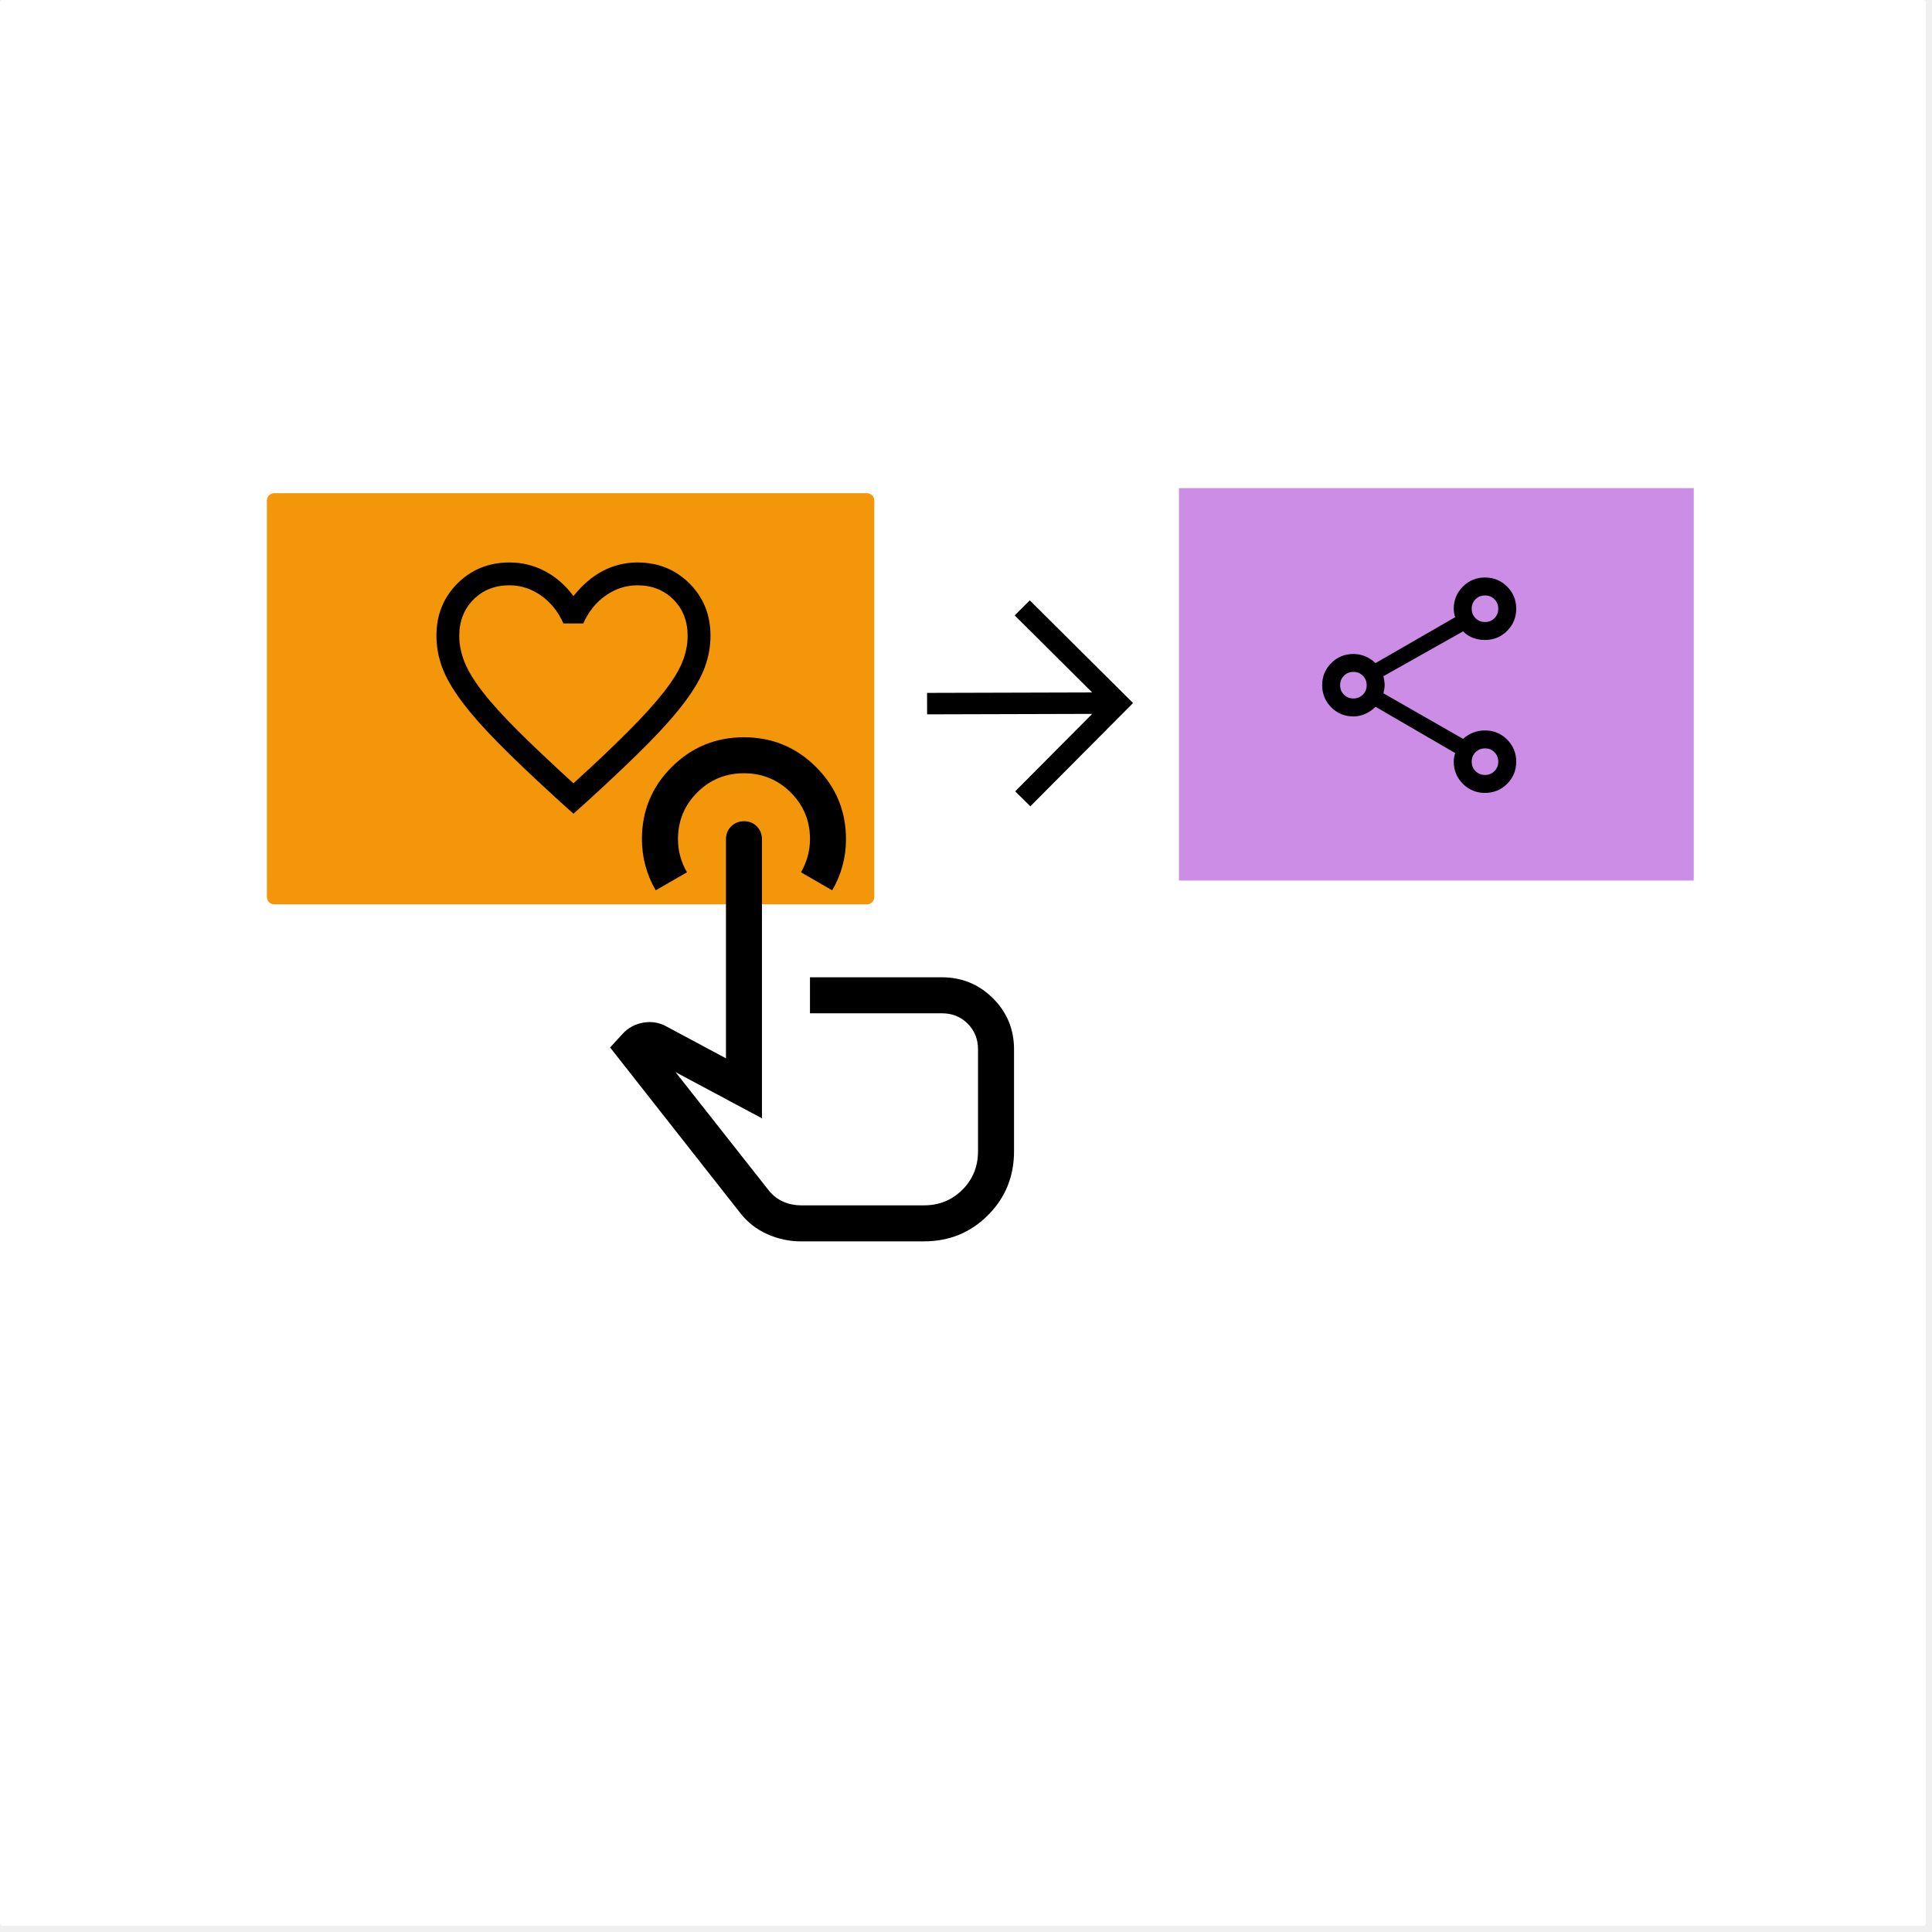
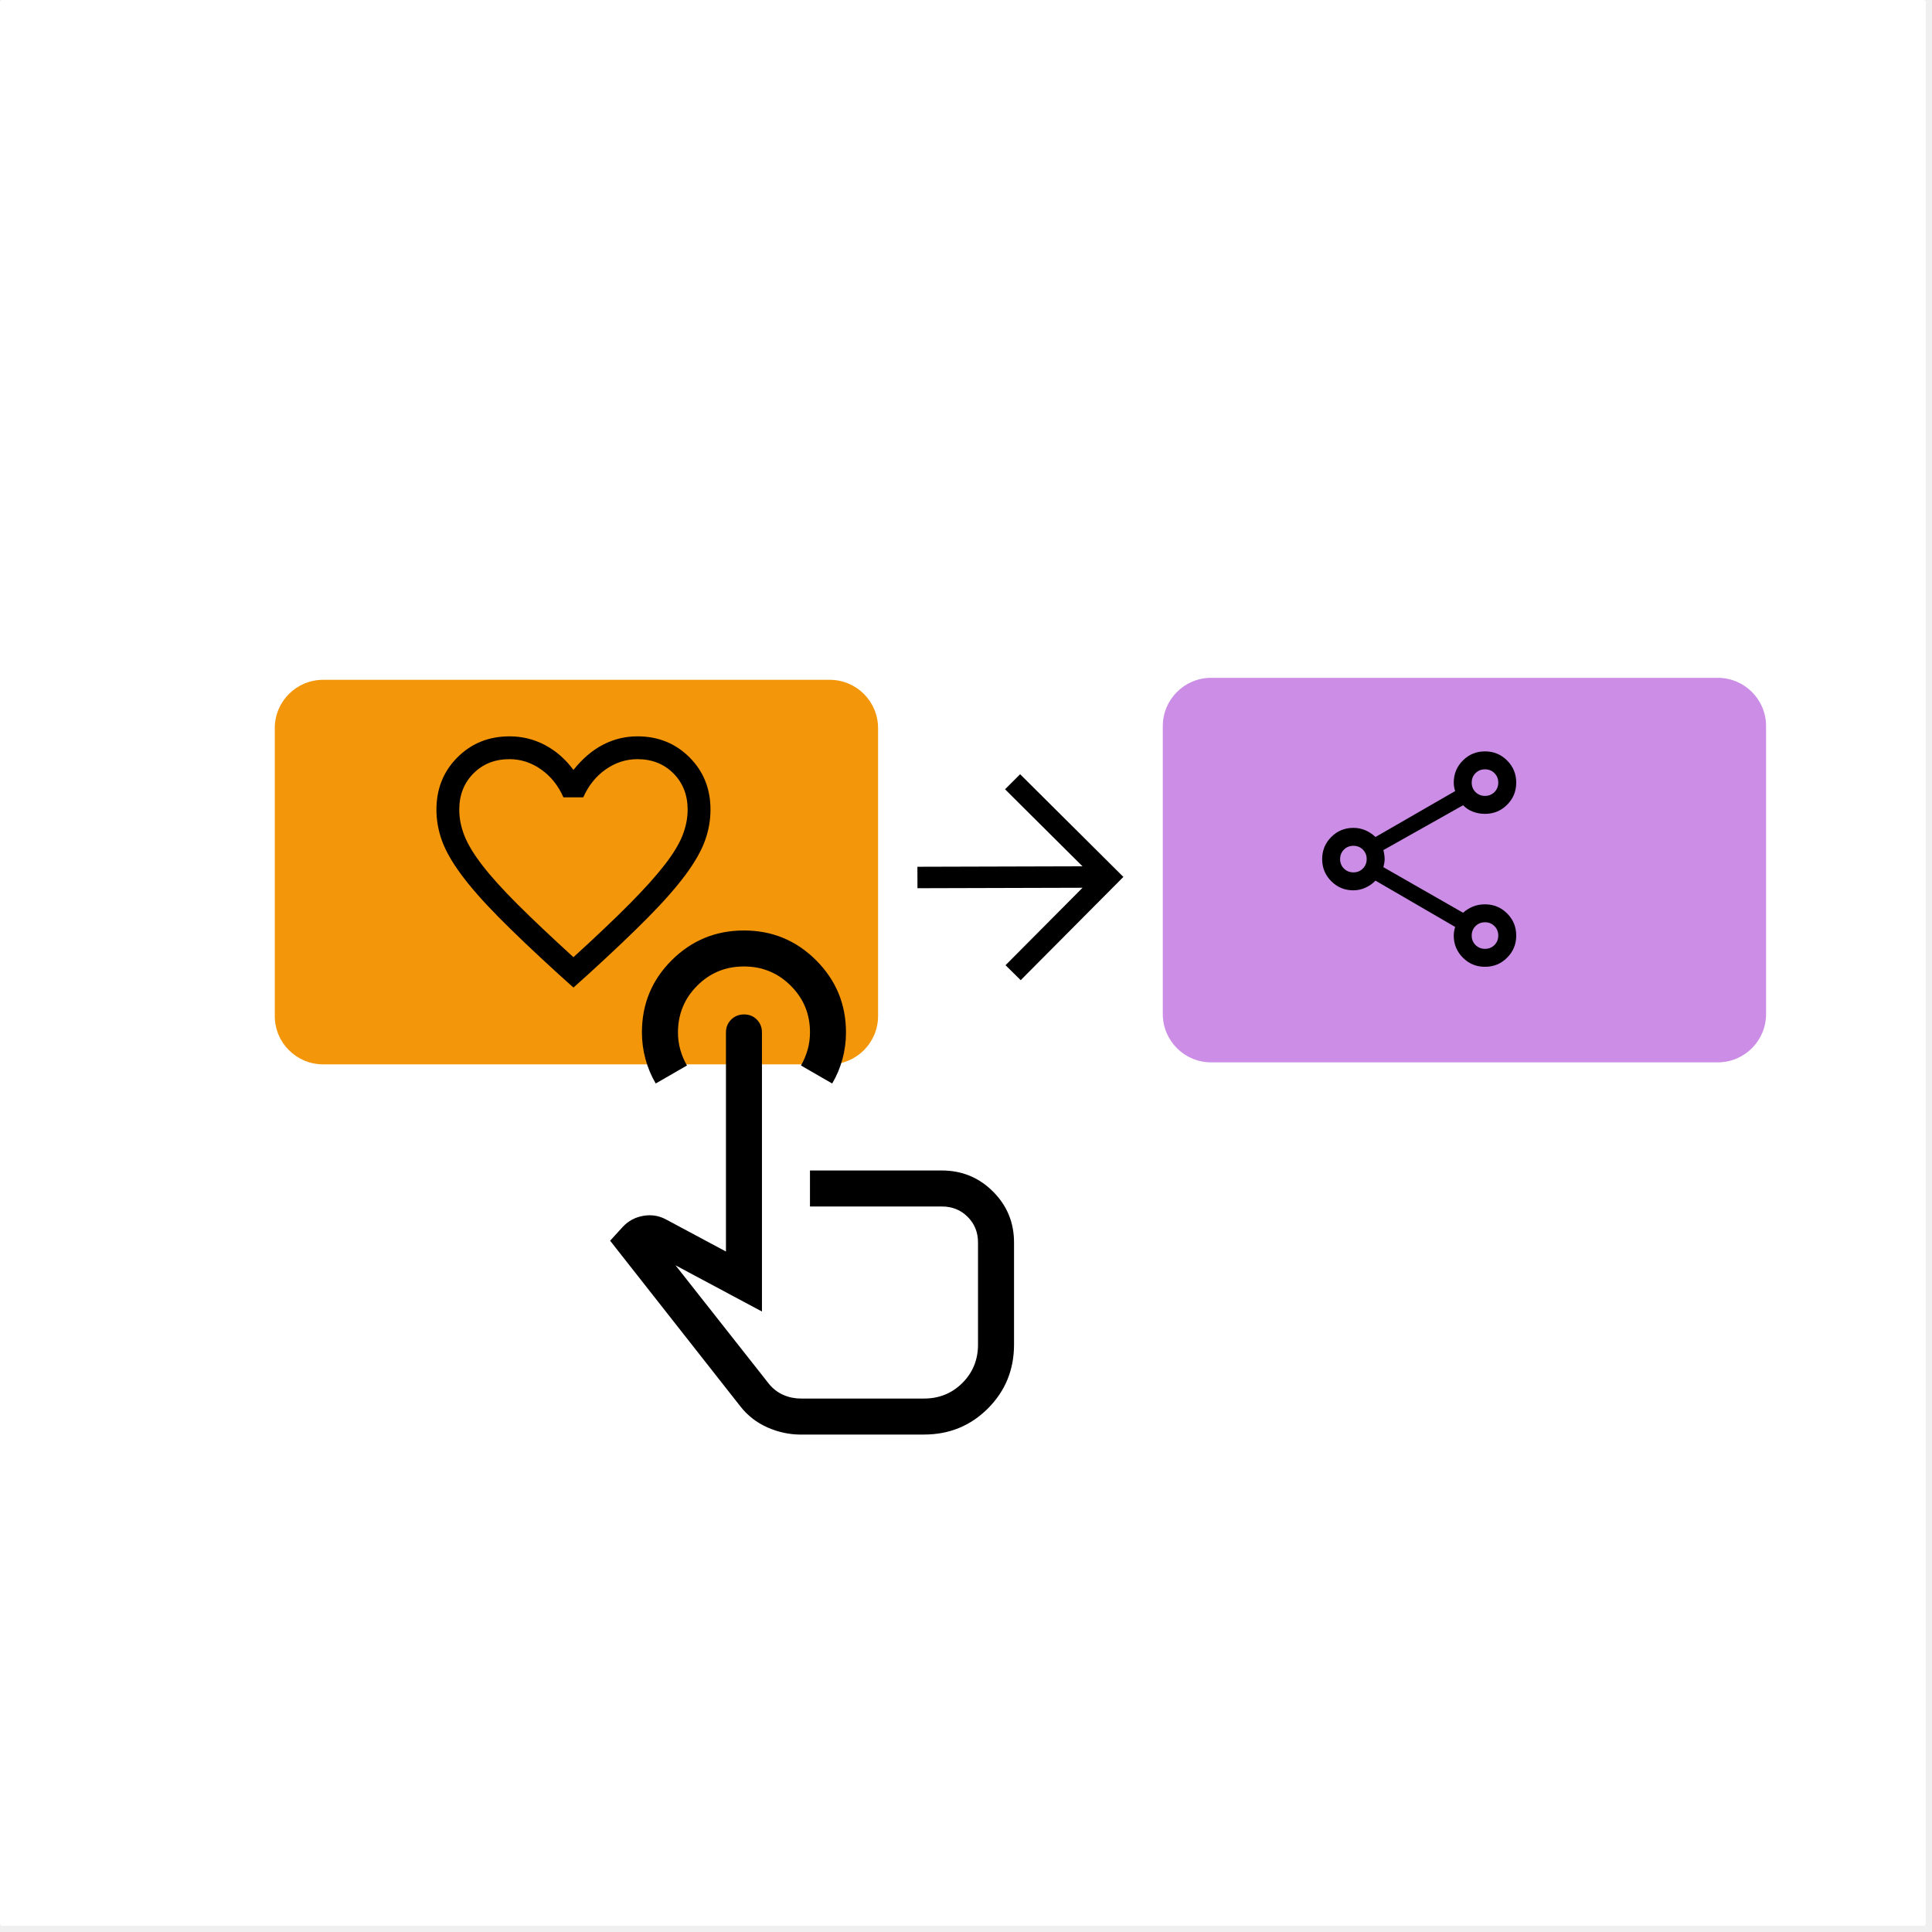
<svg xmlns="http://www.w3.org/2000/svg" width="400" height="400" version="1.1" viewBox="0 0 105.83 105.83" id="svg13268">
  <defs id="defs13272" />
  <rect width="105.49" height="105.49" ry="0.133" fill="#ffffff" id="rect2" x="0" y="0" />
  <rect x="9.735" y="7.135" width="78.332" height="69.539" ry=".264" fill="none" stroke="#000" stroke-dasharray="0, 1.307" stroke-linejoin="bevel" stroke-miterlimit="4.1" stroke-opacity=".253" stroke-width=".119" id="rect13214" />
-   <rect x="14.62" y="27.016" width="33.27" height="22.522" ry="0.403" fill="#d38d22" stroke="#000000" stroke-dasharray="0, 2.393" stroke-dashoffset="2.175" stroke-linejoin="round" stroke-miterlimit="4.1" stroke-opacity="0.253" stroke-width="0.218" id="rect13218" style="fill:#f39609;fill-opacity:1" />
-   <path d="m 50.785,39.13 9.043,-0.025 -4.219,4.242 0.831,0.82 5.625,-5.656 -5.656,-5.625 -0.826,0.825 4.242,4.219 -9.043,0.025 z" stroke-width="0.018" id="path13222" />
-   <rect style="fill:#cb8de6;fill-opacity:1;stroke-width:1.833;stroke-linejoin:round;stroke-dashoffset:7.35" id="rect13837" width="28.198" height="21.496" x="64.581" y="26.738" />
-   <path d="m 81.344,43.434 q -0.713,0 -1.212,-0.5 -0.499,-0.5 -0.499,-1.214 0,-0.1 0.02,-0.232 0.02,-0.132 0.059,-0.237 l -4.366,-2.537 q -0.231,0.241 -0.551,0.386 -0.32,0.145 -0.659,0.145 -0.713,0 -1.212,-0.499 -0.499,-0.499 -0.499,-1.212 0,-0.713 0.499,-1.212 0.499,-0.499 1.212,-0.499 0.339,0 0.649,0.13 0.31,0.13 0.561,0.371 l 4.366,-2.517 q -0.039,-0.099 -0.059,-0.223 -0.02,-0.124 -0.02,-0.239 0,-0.713 0.499,-1.212 0.499,-0.499 1.212,-0.499 0.713,0 1.212,0.499 0.499,0.499 0.499,1.212 0,0.713 -0.499,1.212 -0.499,0.499 -1.212,0.499 -0.343,0 -0.656,-0.116 -0.313,-0.116 -0.544,-0.356 l -4.366,2.458 q 0.03,0.108 0.049,0.248 0.02,0.14 0.02,0.246 0,0.106 -0.02,0.219 -0.02,0.113 -0.049,0.221 l 4.366,2.498 q 0.231,-0.211 0.531,-0.337 0.3,-0.125 0.669,-0.125 0.713,0 1.212,0.499 0.499,0.499 0.499,1.212 0,0.713 -0.499,1.212 -0.499,0.499 -1.212,0.499 z m 3.38e-4,-9.362 q 0.309,0 0.518,-0.209 0.209,-0.209 0.209,-0.519 0,-0.309 -0.209,-0.518 -0.209,-0.209 -0.519,-0.209 -0.309,0 -0.518,0.209 -0.209,0.209 -0.209,0.519 0,0.309 0.209,0.518 0.209,0.209 0.519,0.209 z m -7.208,4.189 q 0.309,0 0.518,-0.209 0.209,-0.209 0.209,-0.519 0,-0.309 -0.209,-0.518 -0.209,-0.209 -0.519,-0.209 -0.309,0 -0.518,0.209 -0.209,0.209 -0.209,0.519 0,0.309 0.209,0.518 0.209,0.209 0.519,0.209 z m 7.208,4.189 q 0.309,0 0.518,-0.209 0.209,-0.209 0.209,-0.519 0,-0.309 -0.209,-0.518 -0.209,-0.209 -0.519,-0.209 -0.309,0 -0.518,0.209 -0.209,0.209 -0.209,0.519 0,0.309 0.209,0.518 0.209,0.209 0.519,0.209 z m -3.38e-4,-9.106 z m -7.208,4.189 z m 7.208,4.189 z" id="path13943-4" style="stroke-width:0.015" />
-   <path d="m 31.412,44.572 -0.876,-0.788 q -1.955,-1.784 -3.232,-3.078 -1.277,-1.294 -2.034,-2.317 -0.757,-1.023 -1.06,-1.861 -0.303,-0.838 -0.303,-1.701 0,-1.716 1.151,-2.866 1.151,-1.15 2.852,-1.15 1.038,0 1.939,0.475 0.901,0.475 1.564,1.364 0.738,-0.926 1.62,-1.382 0.882,-0.457 1.883,-0.457 1.701,0 2.852,1.15 1.151,1.15 1.151,2.866 0,0.863 -0.303,1.701 -0.303,0.838 -1.06,1.861 -0.757,1.023 -2.034,2.317 -1.277,1.294 -3.232,3.078 z m 0,-1.664 q 1.867,-1.701 3.073,-2.918 1.206,-1.217 1.913,-2.127 0.707,-0.91 0.988,-1.622 0.281,-0.712 0.281,-1.413 0,-1.203 -0.776,-1.985 -0.776,-0.782 -1.974,-0.782 -0.939,0 -1.737,0.56 -0.799,0.56 -1.23,1.529 h -1.088 q -0.419,-0.957 -1.218,-1.523 -0.799,-0.566 -1.737,-0.566 -1.198,0 -1.974,0.782 -0.776,0.782 -0.776,1.987 0,0.703 0.281,1.419 0.281,0.716 0.988,1.633 0.707,0.916 1.92,2.127 1.213,1.21 3.065,2.899 z m 0,-5.423 z" id="path39593-8" style="display:inline;stroke-width:0.019" />
-   <path d="m 43.875,68 q -0.953,0 -1.841,-0.395 -0.888,-0.395 -1.479,-1.151 l -7.134,-9.074 0.69,-0.756 q 0.46,-0.493 1.134,-0.608 0.674,-0.115 1.266,0.214 l 3.255,1.742 v -12 q 0,-0.419 0.285,-0.703 0.285,-0.284 0.707,-0.284 0.422,0 0.701,0.284 0.279,0.284 0.279,0.703 v 15.287 l -4.734,-2.531 5.129,6.509 q 0.329,0.395 0.781,0.592 0.452,0.197 0.961,0.197 h 6.739 q 1.249,0 2.104,-0.855 0.855,-0.855 0.855,-2.104 v -5.589 q 0,-0.838 -0.567,-1.405 -0.567,-0.567 -1.405,-0.567 h -7.233 v -1.973 h 7.221 q 1.649,0 2.803,1.151 1.154,1.151 1.154,2.794 v 5.589 q 0,2.071 -1.43,3.501 -1.43,1.43 -3.501,1.43 z m -7.956,-19.232 q -0.364,-0.617 -0.56,-1.331 -0.196,-0.715 -0.196,-1.471 0,-2.326 1.635,-3.953 1.635,-1.627 3.954,-1.627 2.319,0 3.954,1.635 1.635,1.635 1.635,3.955 0,0.755 -0.196,1.467 -0.196,0.712 -0.56,1.326 L 43.875,47.782 q 0.23,-0.395 0.362,-0.855 0.132,-0.46 0.132,-0.969 0,-1.497 -1.056,-2.549 -1.056,-1.052 -2.564,-1.052 -1.508,0 -2.56,1.055 -1.052,1.055 -1.052,2.562 0,0.493 0.131,0.953 0.131,0.46 0.362,0.855 z m 9.37,11.013 z" id="path4984" style="stroke-width:0.033" />
+   <path d="m 50.256,48.654 9.043,-0.025 -4.219,4.242 0.831,0.82 5.625,-5.656 -5.656,-5.625 -0.826,0.825 4.242,4.219 -9.043,0.025 z" stroke-width="0.018" id="path13222" />
+   <rect style="fill:#cb8de6;fill-opacity:1;stroke-width:0.004;stroke-dashoffset:7.35" id="rect837-3" width="33.046" height="21.063" x="63.695" y="37.13" rx="2.646" ry="2.646" />
+   <path d="m 81.344,52.959 q -0.713,0 -1.212,-0.5 -0.499,-0.5 -0.499,-1.214 0,-0.1 0.02,-0.232 0.02,-0.132 0.059,-0.237 l -4.366,-2.537 q -0.231,0.241 -0.551,0.386 -0.32,0.145 -0.659,0.145 -0.713,0 -1.212,-0.499 -0.499,-0.499 -0.499,-1.212 0,-0.713 0.499,-1.212 0.499,-0.499 1.212,-0.499 0.339,0 0.649,0.13 0.31,0.13 0.561,0.371 l 4.366,-2.517 q -0.039,-0.099 -0.059,-0.223 -0.02,-0.124 -0.02,-0.239 0,-0.713 0.499,-1.212 0.499,-0.499 1.212,-0.499 0.713,0 1.212,0.499 0.499,0.499 0.499,1.212 0,0.713 -0.499,1.212 -0.499,0.499 -1.212,0.499 -0.343,0 -0.656,-0.116 -0.313,-0.116 -0.544,-0.356 l -4.366,2.458 q 0.03,0.108 0.049,0.248 0.02,0.14 0.02,0.246 0,0.106 -0.02,0.219 -0.02,0.113 -0.049,0.221 l 4.366,2.498 q 0.231,-0.211 0.531,-0.337 0.3,-0.125 0.669,-0.125 0.713,0 1.212,0.499 0.499,0.499 0.499,1.212 0,0.713 -0.499,1.212 -0.499,0.499 -1.212,0.499 z m 3.38e-4,-9.362 q 0.309,0 0.518,-0.209 0.209,-0.209 0.209,-0.519 0,-0.309 -0.209,-0.518 -0.209,-0.209 -0.519,-0.209 -0.309,0 -0.518,0.209 -0.209,0.209 -0.209,0.519 0,0.309 0.209,0.518 0.209,0.209 0.519,0.209 z m -7.208,4.189 q 0.309,0 0.518,-0.209 0.209,-0.209 0.209,-0.519 0,-0.309 -0.209,-0.518 -0.209,-0.209 -0.519,-0.209 -0.309,0 -0.518,0.209 -0.209,0.209 -0.209,0.519 0,0.309 0.209,0.518 0.209,0.209 0.519,0.209 z m 7.208,4.189 q 0.309,0 0.518,-0.209 0.209,-0.209 0.209,-0.519 0,-0.309 -0.209,-0.518 -0.209,-0.209 -0.519,-0.209 -0.309,0 -0.518,0.209 -0.209,0.209 -0.209,0.519 0,0.309 0.209,0.518 0.209,0.209 0.519,0.209 z m -3.38e-4,-9.106 z m -7.208,4.189 z m 7.208,4.189 z" id="path13943-4" style="stroke-width:0.015" />
+   <rect style="fill:#f39609;stroke-width:0.004;stroke-dashoffset:7.35" id="rect837" width="33.046" height="21.063" x="15.052" y="37.239" rx="2.646" ry="2.646" />
+   <path d="m 31.412,54.096 -0.876,-0.788 q -1.955,-1.784 -3.232,-3.078 -1.277,-1.294 -2.034,-2.317 -0.757,-1.023 -1.06,-1.861 -0.303,-0.838 -0.303,-1.701 0,-1.716 1.151,-2.866 1.151,-1.15 2.852,-1.15 1.038,0 1.939,0.475 0.901,0.475 1.564,1.364 0.738,-0.926 1.62,-1.382 0.882,-0.457 1.883,-0.457 1.701,0 2.852,1.15 1.151,1.15 1.151,2.866 0,0.863 -0.303,1.701 -0.303,0.838 -1.06,1.861 -0.757,1.023 -2.034,2.317 -1.277,1.294 -3.232,3.078 z m 0,-1.664 q 1.867,-1.701 3.073,-2.918 1.206,-1.217 1.913,-2.127 0.707,-0.91 0.988,-1.622 0.281,-0.712 0.281,-1.413 0,-1.203 -0.776,-1.985 -0.776,-0.782 -1.974,-0.782 -0.939,0 -1.737,0.56 -0.799,0.56 -1.23,1.529 h -1.088 q -0.419,-0.957 -1.218,-1.523 -0.799,-0.566 -1.737,-0.566 -1.198,0 -1.974,0.782 -0.776,0.782 -0.776,1.987 0,0.703 0.281,1.419 0.281,0.716 0.988,1.633 0.707,0.916 1.92,2.127 1.213,1.21 3.065,2.899 z m 0,-5.423 z" id="path39593-8" style="display:inline;stroke-width:0.019" />
+   <path d="m 43.875,78.583 q -0.953,0 -1.841,-0.395 -0.888,-0.395 -1.479,-1.151 l -7.134,-9.074 0.69,-0.756 q 0.46,-0.493 1.134,-0.608 0.674,-0.115 1.266,0.214 l 3.255,1.742 v -12 q 0,-0.419 0.285,-0.703 0.285,-0.284 0.707,-0.284 0.422,0 0.701,0.284 0.279,0.284 0.279,0.703 v 15.287 l -4.734,-2.531 5.129,6.509 q 0.329,0.395 0.781,0.592 0.452,0.197 0.961,0.197 h 6.739 q 1.249,0 2.104,-0.855 0.855,-0.855 0.855,-2.104 v -5.589 q 0,-0.838 -0.567,-1.405 -0.567,-0.567 -1.405,-0.567 h -7.233 v -1.973 h 7.221 q 1.649,0 2.803,1.151 1.154,1.151 1.154,2.794 v 5.589 q 0,2.071 -1.43,3.501 -1.43,1.43 -3.501,1.43 z m -7.956,-19.232 q -0.364,-0.617 -0.56,-1.331 -0.196,-0.715 -0.196,-1.471 0,-2.326 1.635,-3.953 1.635,-1.627 3.954,-1.627 2.319,0 3.954,1.635 1.635,1.635 1.635,3.955 0,0.755 -0.196,1.467 -0.196,0.712 -0.56,1.326 L 43.875,58.365 q 0.23,-0.395 0.362,-0.855 0.132,-0.46 0.132,-0.969 0,-1.497 -1.056,-2.549 -1.056,-1.052 -2.564,-1.052 -1.508,0 -2.56,1.055 -1.052,1.055 -1.052,2.562 0,0.493 0.131,0.953 0.131,0.46 0.362,0.855 z m 9.37,11.013 z" id="path4984" style="stroke-width:0.033" />
</svg>
